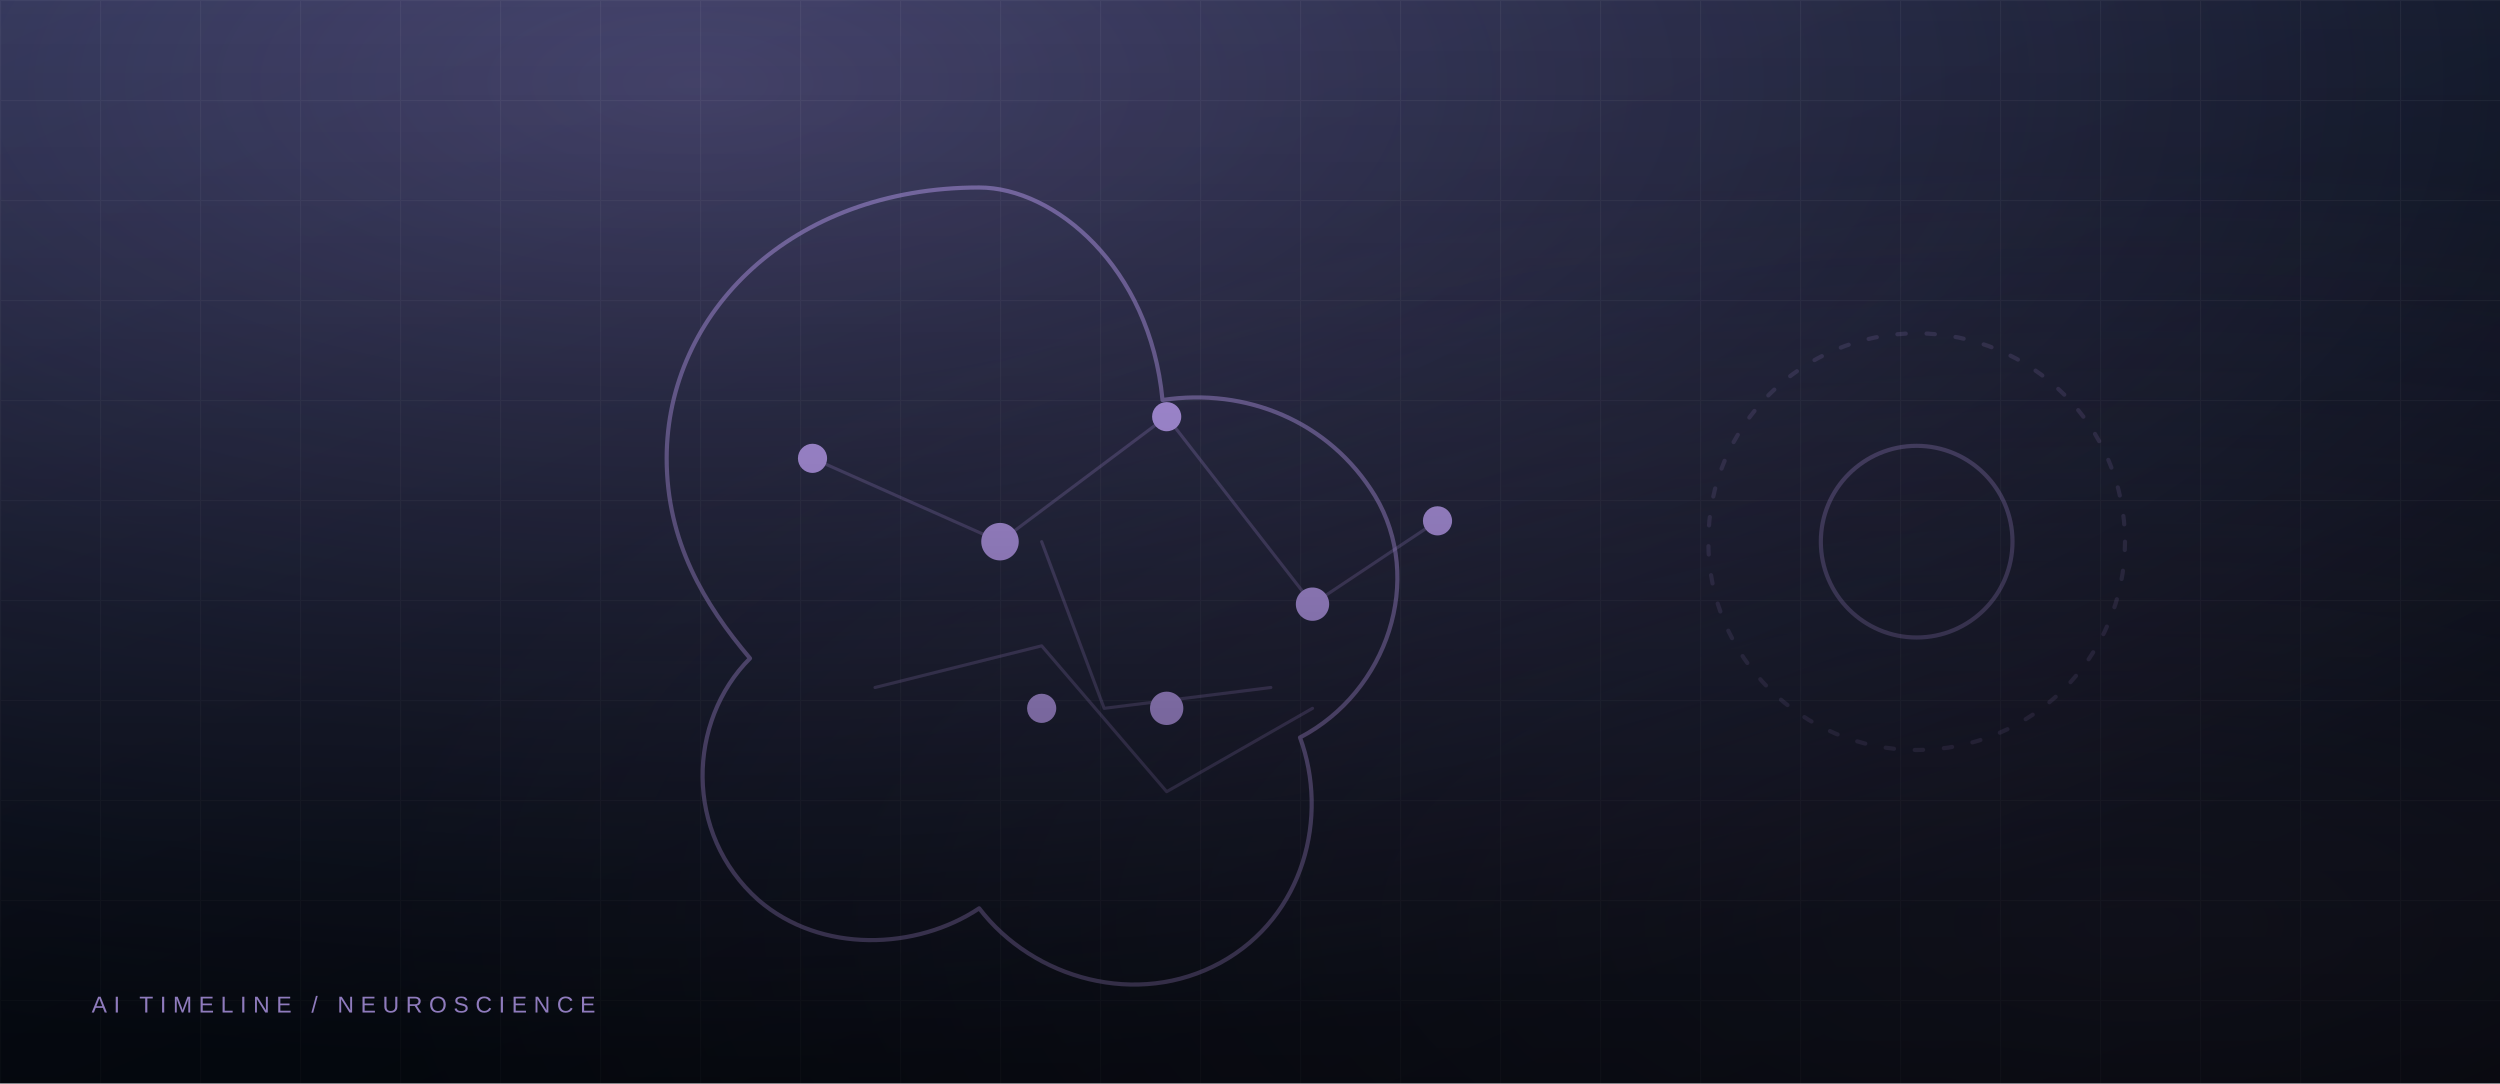
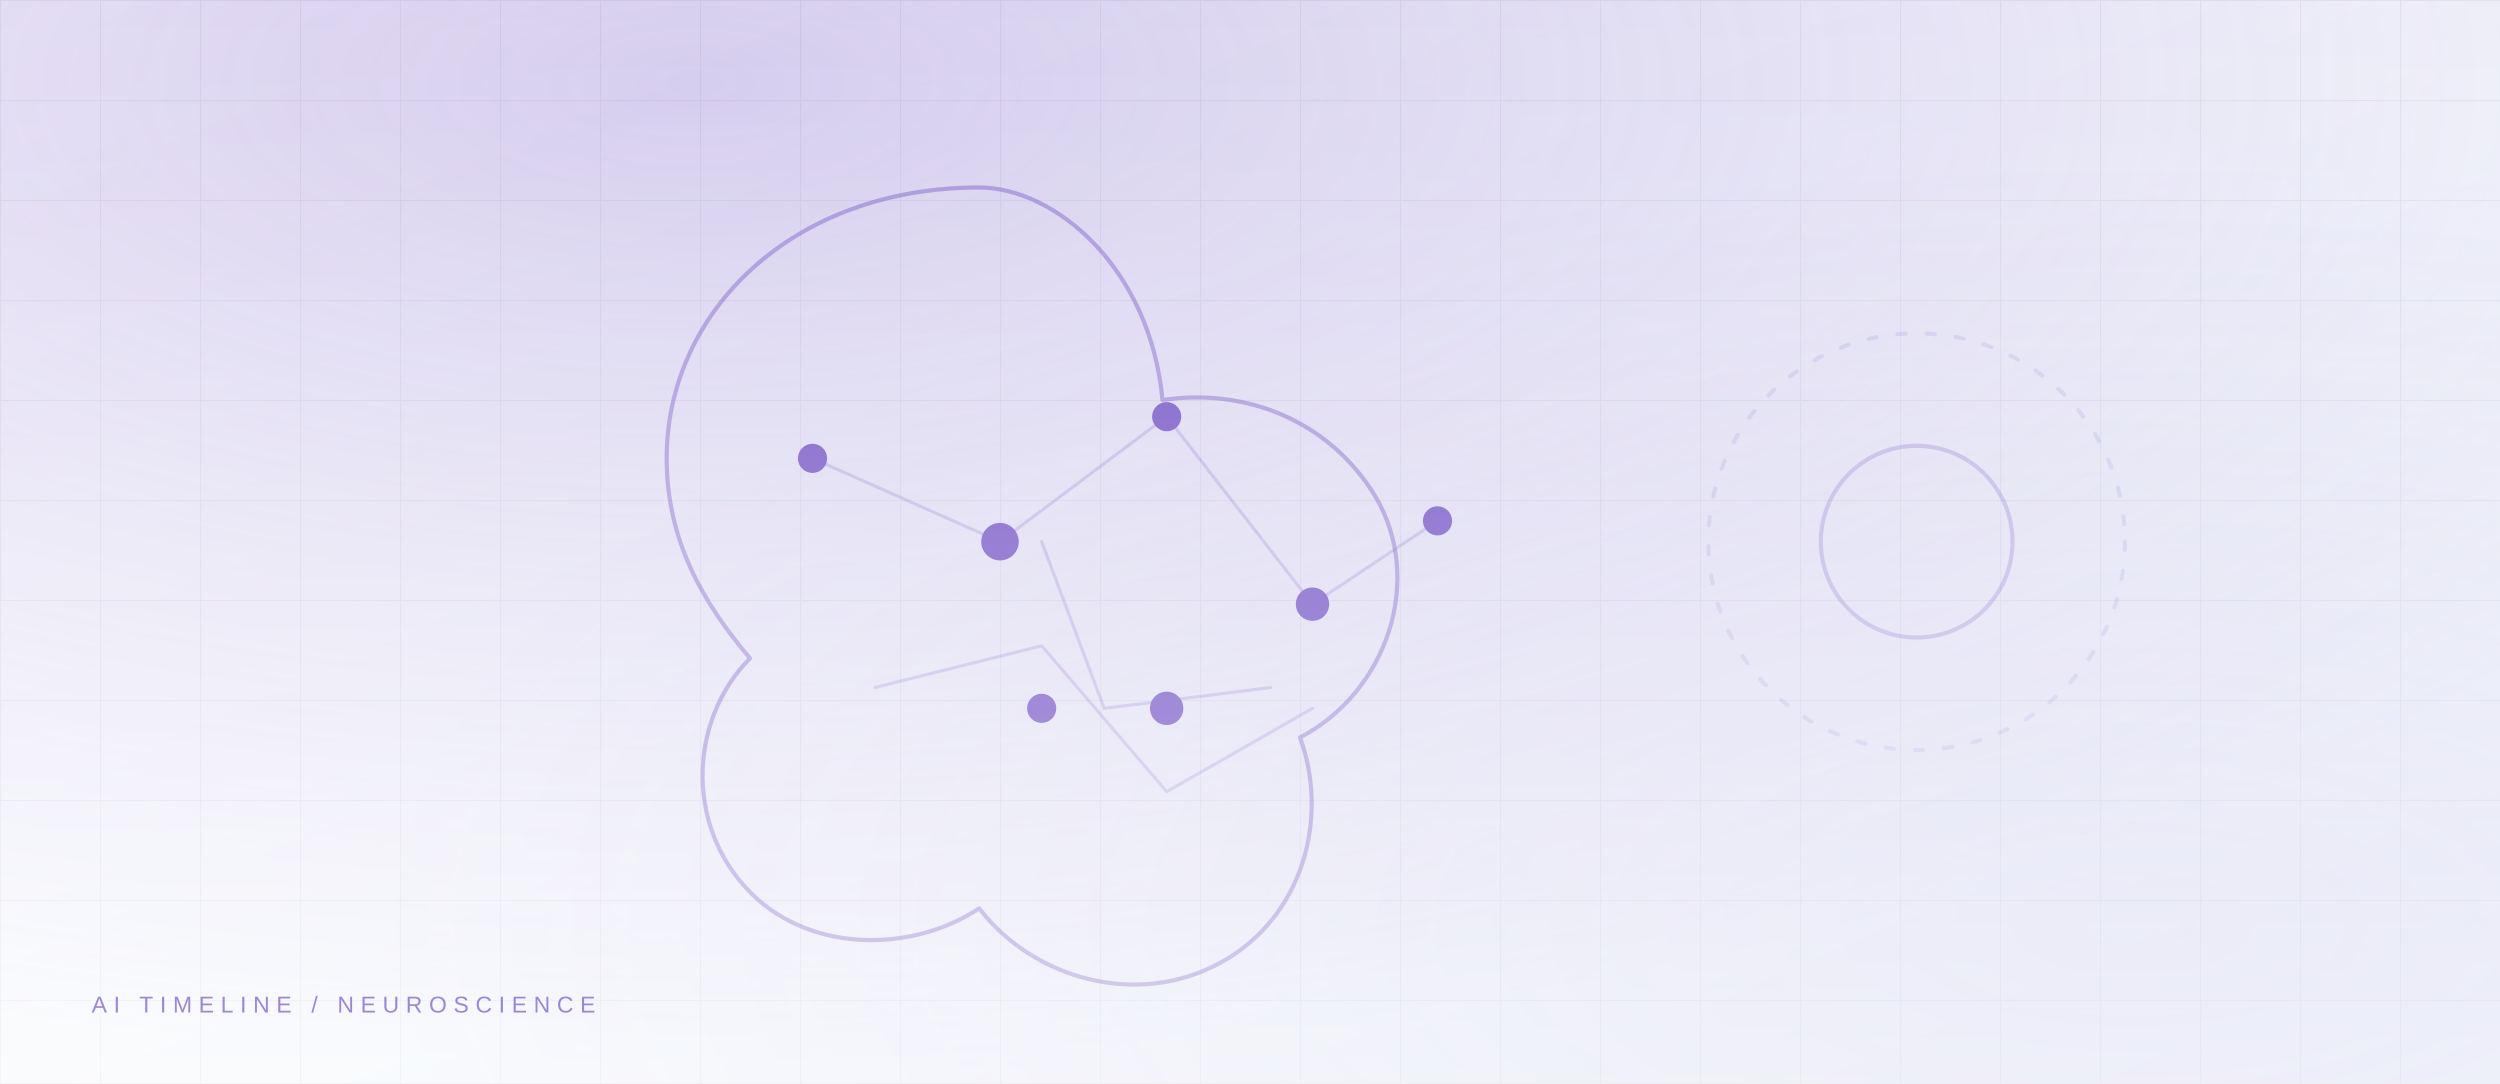
<svg xmlns="http://www.w3.org/2000/svg" width="1200" height="520" viewBox="0 0 1200 520" role="img">
  <defs>
    <linearGradient id="bg" x1="0" y1="0" x2="1" y2="1">
-       <stop offset="0" stop-color="#121d34" />
-       <stop offset=".55" stop-color="#0a1220" />
-       <stop offset="1" stop-color="#070b14" />
+       <stop offset="0" stop-color="#ffffff" />
+       <stop offset=".55" stop-color="#f4f7fc" />
+       <stop offset="1" stop-color="#e8eff8" />
    </linearGradient>
    <radialGradient id="glow" cx=".28" cy=".08" r=".9">
-       <stop offset="0" stop-color="#c4a7ff" stop-opacity=".30" />
-       <stop offset="1" stop-color="#c4a7ff" stop-opacity="0" />
+       <stop offset="0" stop-color="#7a5ac8" stop-opacity=".30" />
+       <stop offset="1" stop-color="#7a5ac8" stop-opacity="0" />
    </radialGradient>
    <radialGradient id="glow2" cx=".85" cy=".85" r=".7">
-       <stop offset="0" stop-color="#c4a7ff" stop-opacity=".12" />
-       <stop offset="1" stop-color="#c4a7ff" stop-opacity="0" />
+       <stop offset="0" stop-color="#7a5ac8" stop-opacity=".12" />
+       <stop offset="1" stop-color="#7a5ac8" stop-opacity="0" />
    </radialGradient>
    <pattern id="grid" width="48" height="48" patternUnits="userSpaceOnUse">
-       <path d="M48 0H0V48" fill="none" stroke="#ffffff" stroke-opacity=".05" />
+       <path d="M48 0H0V48" fill="none" stroke="#1f2937" stroke-opacity=".06" />
    </pattern>
    <linearGradient id="fade" x1="0" y1="0" x2="0" y2="1">
-       <stop offset="0" stop-color="#000" stop-opacity="0" />
-       <stop offset="1" stop-color="#000" stop-opacity=".58" />
+       <stop offset="0" stop-color="#ffffff" stop-opacity="0" />
+       <stop offset="1" stop-color="#ffffff" stop-opacity=".45" />
    </linearGradient>
  </defs>
  <rect width="1200" height="520" fill="url(#bg)" />
  <rect width="1200" height="520" fill="url(#glow)" />
  <rect width="1200" height="520" fill="url(#glow2)" />
  <rect width="1200" height="520" fill="url(#grid)" />
  <g fill="none" stroke-linecap="round" stroke-linejoin="round">
-     <path d="M470 90c-90 0-150 60-150 130 0 40 18 70 40 96-30 30-32 84 4 116 30 26 76 24 106 4 26 34 76 48 116 26 40-22 52-70 38-108 42-22 60-76 36-116-22-36-62-52-102-46-6-64-52-102-88-102z" stroke="#c4a7ff" stroke-opacity=".5" stroke-width="2" />
-     <g stroke="#c4a7ff" stroke-opacity=".26" stroke-width="1.5">
+     <path d="M470 90c-90 0-150 60-150 130 0 40 18 70 40 96-30 30-32 84 4 116 30 26 76 24 106 4 26 34 76 48 116 26 40-22 52-70 38-108 42-22 60-76 36-116-22-36-62-52-102-46-6-64-52-102-88-102z" stroke="#7a5ac8" stroke-opacity=".5" stroke-width="2" />
+     <g stroke="#7a5ac8" stroke-opacity=".26" stroke-width="1.5">
      <path d="M390 220l90 40 80-60 70 90 60-40M420 330l80-20 60 70 70-40M500 260l30 80 80-10" />
    </g>
-     <g fill="#c4a7ff" stroke="none">
+     <g fill="#7a5ac8" stroke="none">
      <circle cx="390" cy="220" r="7" />
      <circle cx="480" cy="260" r="9" />
      <circle cx="560" cy="200" r="7" />
      <circle cx="630" cy="290" r="8" />
      <circle cx="690" cy="250" r="7" />
      <circle cx="500" cy="340" r="7" />
      <circle cx="560" cy="340" r="8" />
    </g>
-     <circle cx="920" cy="260" r="100" stroke="#c4a7ff" stroke-opacity=".16" stroke-width="2" stroke-dasharray="4 10" />
-     <circle cx="920" cy="260" r="46" stroke="#c4a7ff" stroke-opacity=".3" stroke-width="2" />
+     <circle cx="920" cy="260" r="100" stroke="#7a5ac8" stroke-opacity=".16" stroke-width="2" stroke-dasharray="4 10" />
+     <circle cx="920" cy="260" r="46" stroke="#7a5ac8" stroke-opacity=".3" stroke-width="2" />
  </g>
  <rect width="1200" height="520" fill="url(#fade)" />
-   <text x="44" y="486" font-family="Segoe UI, Arial, sans-serif" font-size="11" letter-spacing="3.2" fill="#c4a7ff" fill-opacity=".72">AI TIMELINE / NEUROSCIENCE</text>
+   <text x="44" y="486" font-family="Segoe UI, Arial, sans-serif" font-size="11" letter-spacing="3.2" fill="#7a5ac8" fill-opacity=".72">AI TIMELINE / NEUROSCIENCE</text>
</svg>
